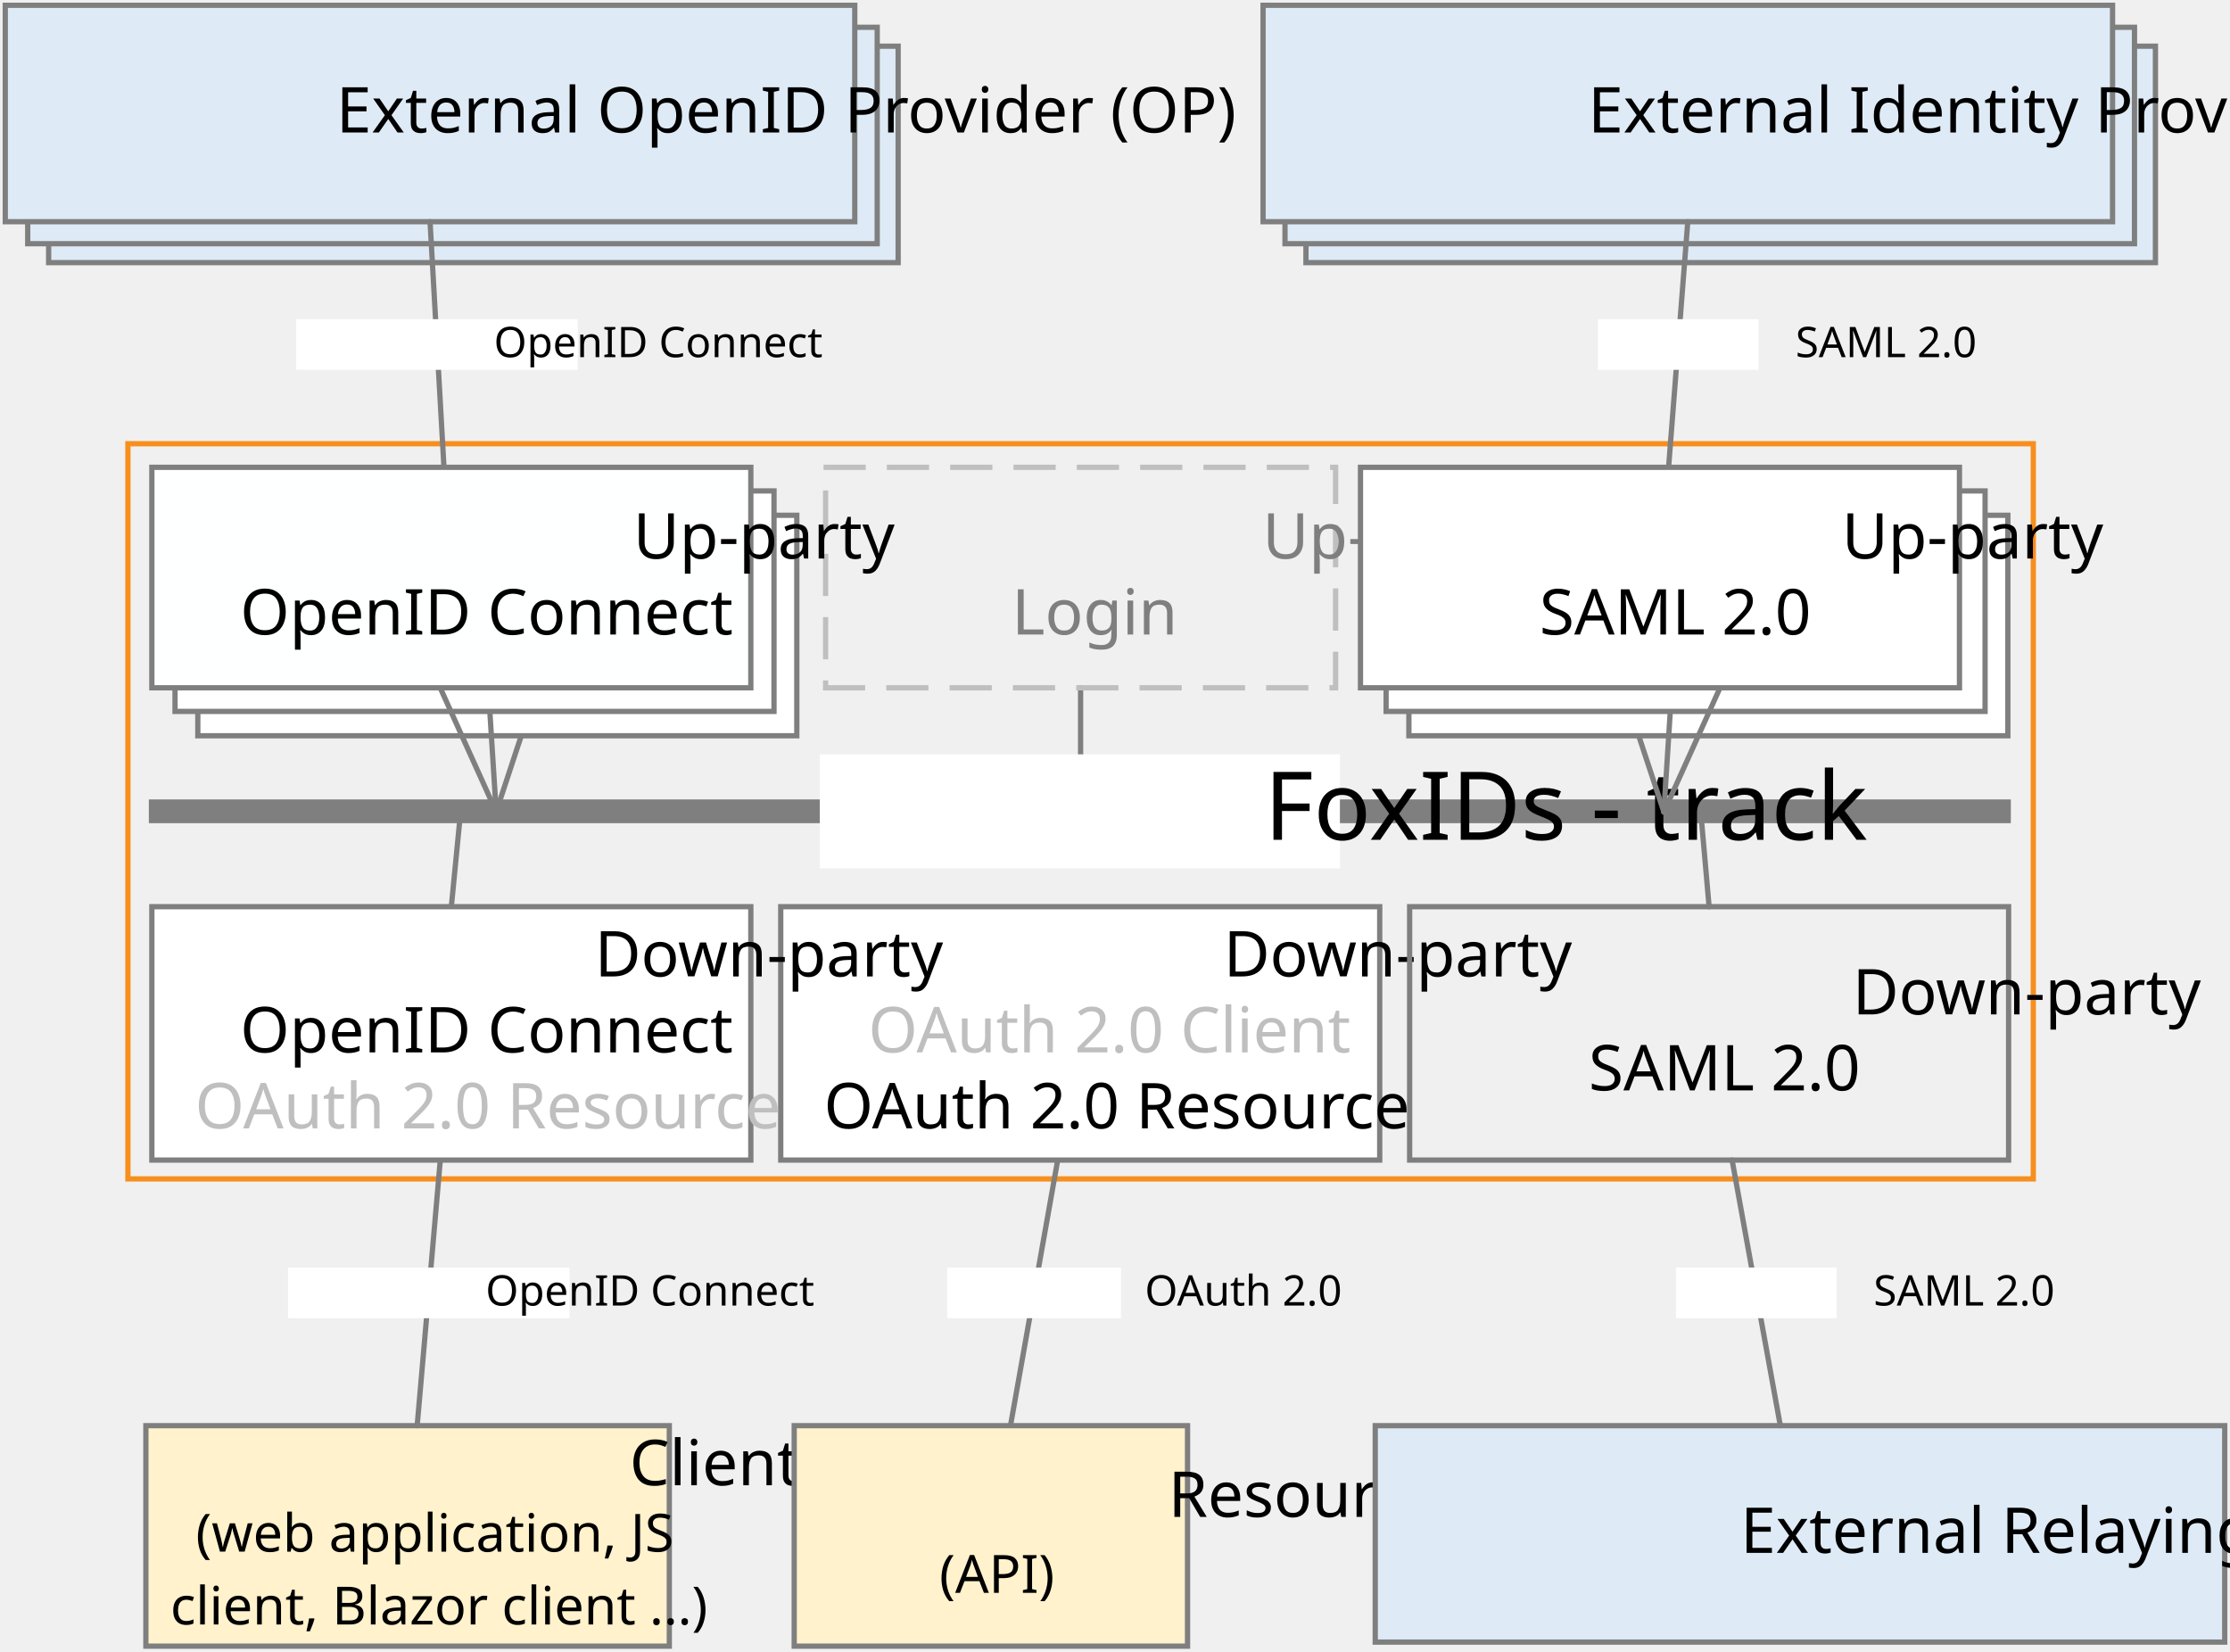
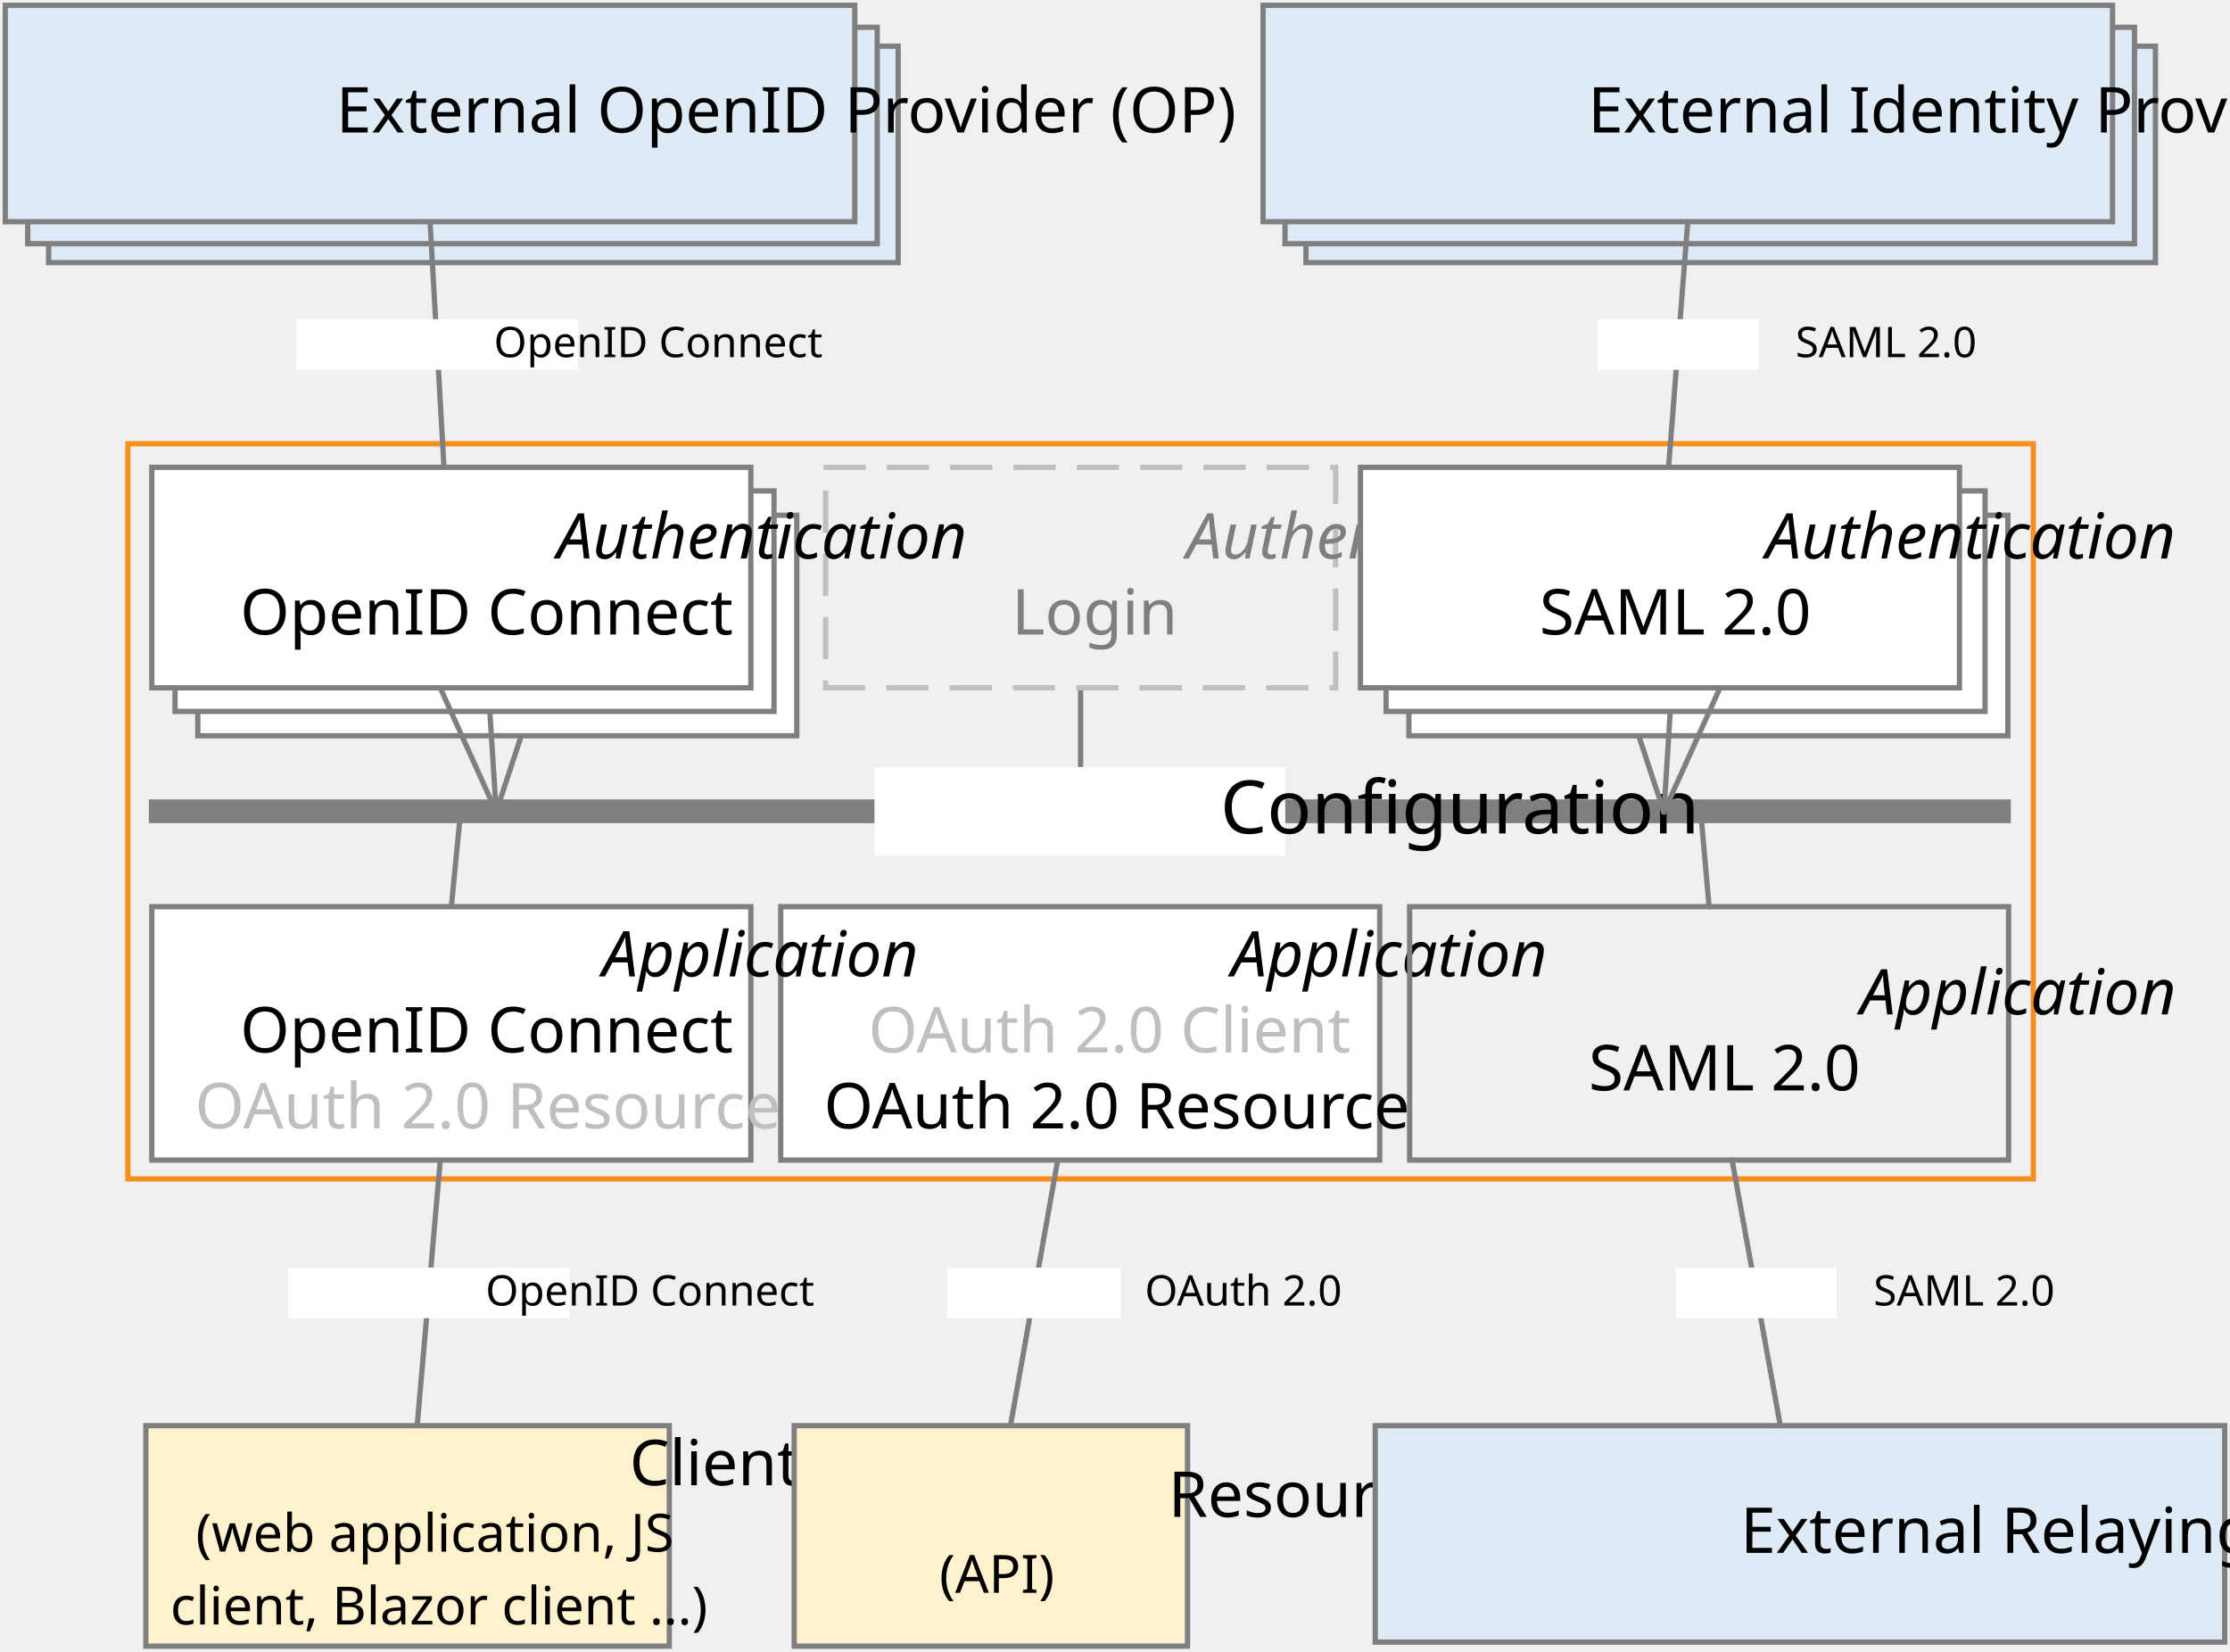
- <svg xmlns="http://www.w3.org/2000/svg" xmlns:ns1="http://schemas.microsoft.com/visio/2003/SVGExtensions/" width="5.87in" height="4.347in" viewBox="0 0 422.661 312.999" xml:space="preserve" color-interpolation-filters="sRGB" class="st19">
+ <svg xmlns="http://www.w3.org/2000/svg" xmlns:ns1="http://schemas.microsoft.com/visio/2003/SVGExtensions/" width="5.87in" height="4.347in" viewBox="0 0 422.661 312.999" xml:space="preserve" color-interpolation-filters="sRGB" class="st22">
  <ns1:documentProperties ns1:langID="1033" ns1:metric="true" ns1:viewMarkup="false" />
  <style type="text/css">
	
		.st1 {fill:#4672c4;stroke:#7f7f7f;stroke-width:0.25}
		.st2 {stroke:#7f7f7f;stroke-linecap:round;stroke-linejoin:round;stroke-width:1}
		.st3 {stroke:#7f7f7f;stroke-linecap:butt;stroke-width:4.5}
		.st4 {fill:#ffffff;stroke:none;stroke-linecap:butt;stroke-width:7.2}
- 		.st5 {fill:#000000;font-family:Calibri;font-size:1.5em}
+ 		.st5 {fill:#000000;font-family:Calibri;font-size:1.167em}
		.st6 {fill:#deebf6;stroke:#7f7f7f;stroke-width:1}
		.st7 {fill:none;stroke:#f78f1e;stroke-width:1}
		.st8 {fill:#fff2cc;stroke:#7f7f7f;stroke-width:1}
		.st9 {fill:#000000;font-family:Calibri;font-size:1em}
		.st10 {font-size:0.833em}
		.st11 {fill:#000000;font-family:Calibri;font-size:0.667em}
- 		.st12 {font-size:1em}
- 		.st13 {fill:#ffffff;stroke:#7f7f7f;stroke-width:1}
- 		.st14 {fill:#bfbfbf;font-size:1em}
- 		.st15 {fill:none;stroke:#bfbfbf;stroke-dasharray:7,5;stroke-width:1}
- 		.st16 {fill:#7f7f7f;font-family:Calibri;font-size:1em}
- 		.st17 {fill:#feffff;stroke:#7f7f7f;stroke-width:1}
- 		.st18 {fill:none;stroke:#7f7f7f;stroke-width:1}
- 		.st19 {fill:none;fill-rule:evenodd;font-size:12px;overflow:visible;stroke-linecap:square;stroke-miterlimit:3}
+ 		.st12 {fill:#ffffff;stroke:none;stroke-linecap:butt}
+ 		.st13 {font-size:1em}
+ 		.st14 {fill:#ffffff;stroke:#7f7f7f;stroke-width:1}
+ 		.st15 {fill:#000000;font-family:Calibri;font-size:1em;font-style:italic}
+ 		.st16 {fill:#bfbfbf;font-size:1em;font-style:normal}
+ 		.st17 {font-size:1em;font-style:normal}
+ 		.st18 {fill:none;stroke:#bfbfbf;stroke-dasharray:7,5;stroke-width:1}
+ 		.st19 {fill:#7f7f7f;font-family:Calibri;font-size:1em;font-style:italic}
+ 		.st20 {fill:#feffff;stroke:#7f7f7f;stroke-width:1}
+ 		.st21 {fill:none;stroke:#7f7f7f;stroke-width:1}
+ 		.st22 {fill:none;fill-rule:evenodd;font-size:12px;overflow:visible;stroke-linecap:square;stroke-miterlimit:3}
	
	</style>
  <g ns1:mID="0" ns1:index="1" ns1:groupContext="foregroundPage">
    <ns1:pageProperties ns1:drawingScale="0.0393701" ns1:pageScale="0.0393701" ns1:drawingUnits="24" ns1:shadowOffsetX="8.50394" ns1:shadowOffsetY="-8.50394" />
    <ns1:layer ns1:name="Connector" ns1:index="0" />
    <g id="shape67-1" ns1:mID="67" ns1:groupContext="shape" transform="translate(336.409,-157.825) scale(-1,1)">
      <ns1:userDefs>
        <ns1:ud ns1:nameU="visVersion" ns1:val="VT0(15):26" />
      </ns1:userDefs>
      <rect x="0" y="310.447" width="42.094" height="2.551" class="st1" />
    </g>
    <g id="shape55-3" ns1:mID="55" ns1:groupContext="shape" ns1:layerMember="0" transform="translate(211.898,-182.639)">
      <path d="M-7.09 313 L-7.09 336.41" class="st2" />
    </g>
    <g id="shape46-6" ns1:mID="46" ns1:groupContext="shape" transform="translate(73,-157.876)">
      <ns1:userDefs>
        <ns1:ud ns1:nameU="visVersion" ns1:val="VT0(15):26" />
      </ns1:userDefs>
      <rect x="0" y="310.447" width="42.094" height="2.551" class="st1" />
    </g>
    <g id="shape53-8" ns1:mID="53" ns1:groupContext="shape" ns1:layerMember="0" transform="translate(28.2126,-152.142)">
      <ns1:textBlock ns1:margins="rect(4,4,4,4)" ns1:tabSpace="42.5197" />
-       <ns1:textRect cx="176.457" cy="305.912" width="108.4" height="29.604" />
+       <ns1:textRect cx="176.457" cy="305.912" width="89.03" height="24.803" />
      <path d="M0 305.91 L352.91 305.91" class="st3" />
-       <rect ns1:rectContext="textBkgnd" x="127.168" y="295.112" width="98.578" height="21.6" class="st4" />
-       <text x="127.17" y="311.31" class="st5" ns1:langID="1033">
-         <ns1:paragraph ns1:horizAlign="1" />
-         <ns1:tabList />FoxIDs - track</text>
+       <rect ns1:rectContext="textBkgnd" x="137.526" y="297.512" width="77.861" height="16.8" class="st4" />
+       <text x="137.53" y="310.11" class="st5" ns1:langID="2057">
+         <ns1:paragraph ns1:horizAlign="1" />
+         <ns1:tabList />Configuration</text>
    </g>
    <g id="shape22-13" ns1:mID="22" ns1:groupContext="shape" transform="translate(9.22047,-263.224)">
      <ns1:userDefs>
        <ns1:ud ns1:nameU="visVersion" ns1:val="VT0(15):26" />
      </ns1:userDefs>
      <rect x="0" y="271.978" width="161.008" height="41.021" class="st6" />
    </g>
    <g id="shape1-15" ns1:mID="1" ns1:groupContext="shape" transform="translate(24.2441,-89.5608)">
      <ns1:userDefs>
        <ns1:ud ns1:nameU="visVersion" ns1:val="VT0(15):26" />
      </ns1:userDefs>
      <rect x="0" y="173.663" width="361.134" height="139.336" class="st7" />
    </g>
    <g id="shape4-17" ns1:mID="4" ns1:groupContext="shape" transform="translate(27.6457,-1)">
      <ns1:userDefs>
        <ns1:ud ns1:nameU="visVersion" ns1:val="VT0(15):26" />
      </ns1:userDefs>
      <ns1:textBlock ns1:margins="rect(4,4,4,4)" ns1:tabSpace="42.5197" />
      <ns1:textRect cx="49.606" cy="292.104" width="99.22" height="41.789" />
      <rect x="0" y="271.21" width="99.213" height="41.789" class="st8" />
      <text x="35.51" y="282.5" class="st9" ns1:langID="1033">
        <ns1:paragraph ns1:horizAlign="1" />
        <ns1:tabList />Client <ns1:newlineChar />
        <tspan x="9.46" dy="1.26em" class="st10">(web application, JS </tspan>
        <tspan x="4.65" dy="1.38em" class="st10">client, Blazor client ...)</tspan>
      </text>
    </g>
    <g id="shape5-22" ns1:mID="5" ns1:groupContext="shape" ns1:layerMember="0" transform="translate(88.3485,-93.126)">
      <ns1:textBlock ns1:margins="rect(4,4,4,4)" ns1:tabSpace="42.5197" />
      <ns1:textRect cx="-7.087" cy="338.167" width="63.18" height="17.604" />
      <path d="M-4.9 313 L-9.28 363.34" class="st2" />
      <rect ns1:rectContext="textBkgnd" x="-33.768" y="333.367" width="53.363" height="9.6" class="st4" />
      <text x="-33.77" y="340.57" class="st11" ns1:langID="1033">
        <ns1:paragraph ns1:horizAlign="1" />
        <ns1:tabList />OpenID Connect</text>
    </g>
    <g id="shape6-27" ns1:mID="6" ns1:groupContext="shape" ns1:layerMember="0" transform="translate(203.081,-93.126)">
      <ns1:textBlock ns1:margins="rect(4,4,4,4)" ns1:tabSpace="42.5197" />
      <ns1:textRect cx="-7.087" cy="338.167" width="42.77" height="17.604" />
      <path d="M-2.61 313 L-11.56 363.34" class="st2" />
      <rect ns1:rectContext="textBkgnd" x="-23.561" y="333.367" width="32.949" height="9.6" class="st4" />
      <text x="-23.56" y="340.57" class="st11" ns1:langID="1033">
        <ns1:paragraph ns1:horizAlign="1" />
        <ns1:tabList />OAuth 2.0</text>
    </g>
    <g id="shape7-32" ns1:mID="7" ns1:groupContext="shape" transform="translate(150.528,-1)">
      <ns1:userDefs>
        <ns1:ud ns1:nameU="visVersion" ns1:val="VT0(15):26" />
      </ns1:userDefs>
      <ns1:textBlock ns1:margins="rect(4,4,4,4)" ns1:tabSpace="42.5197" />
      <ns1:textRect cx="37.276" cy="292.104" width="74.56" height="41.789" />
      <rect x="0" y="271.21" width="74.551" height="41.789" class="st8" />
      <text x="14.75" y="288.5" class="st9" ns1:langID="1033">
        <ns1:paragraph ns1:horizAlign="1" />
        <ns1:tabList />Resource <ns1:newlineChar />
        <tspan x="27.51" dy="1.44em" class="st10">(API)</tspan>
      </text>
    </g>
    <g id="shape21-36" ns1:mID="21" ns1:groupContext="shape" transform="translate(5.25196,-266.808)">
      <ns1:userDefs>
        <ns1:ud ns1:nameU="visVersion" ns1:val="VT0(15):26" />
      </ns1:userDefs>
      <rect x="0" y="271.978" width="161.008" height="41.021" class="st6" />
    </g>
    <g id="shape19-38" ns1:mID="19" ns1:groupContext="shape" transform="translate(1,-270.978)">
      <ns1:userDefs>
        <ns1:ud ns1:nameU="visVersion" ns1:val="VT0(15):26" />
      </ns1:userDefs>
      <ns1:textBlock ns1:margins="rect(4,4,4,4)" ns1:tabSpace="42.5197" />
      <ns1:textRect cx="80.504" cy="292.488" width="161.01" height="41.021" />
      <rect x="0" y="271.978" width="161.008" height="41.021" class="st6" />
      <text x="6.57" y="296.09" class="st9" ns1:langID="1033">
        <ns1:paragraph ns1:horizAlign="1" />
        <ns1:tabList />External OpenID Provider (OP)</text>
    </g>
    <g id="shape23-41" ns1:mID="23" ns1:groupContext="shape" transform="translate(247.52,-263.224)">
      <ns1:userDefs>
        <ns1:ud ns1:nameU="visVersion" ns1:val="VT0(15):26" />
      </ns1:userDefs>
      <rect x="0" y="271.978" width="161.008" height="41.021" class="st6" />
    </g>
    <g id="shape24-43" ns1:mID="24" ns1:groupContext="shape" transform="translate(243.551,-266.808)">
      <ns1:userDefs>
        <ns1:ud ns1:nameU="visVersion" ns1:val="VT0(15):26" />
      </ns1:userDefs>
      <rect x="0" y="271.978" width="161.008" height="41.021" class="st6" />
    </g>
    <g id="shape17-45" ns1:mID="17" ns1:groupContext="shape" transform="translate(239.394,-270.978)">
      <ns1:userDefs>
        <ns1:ud ns1:nameU="visVersion" ns1:val="VT0(15):26" />
      </ns1:userDefs>
      <ns1:textBlock ns1:margins="rect(4,4,4,4)" ns1:tabSpace="42.5197" />
      <ns1:textRect cx="80.504" cy="292.488" width="161.01" height="41.021" />
      <rect x="0" y="271.978" width="161.008" height="41.021" class="st6" />
      <text x="5.43" y="296.09" class="st9" ns1:langID="1033">
        <ns1:paragraph ns1:horizAlign="1" />
        <ns1:tabList />External Identity Provider (IdP)</text>
    </g>
    <g id="shape18-48" ns1:mID="18" ns1:groupContext="shape" ns1:layerMember="0" transform="translate(325.163,-270.978)">
      <ns1:textBlock ns1:margins="rect(4,4,4,4)" ns1:tabSpace="42.5197" />
      <ns1:textRect cx="-7.087" cy="336.274" width="40.26" height="17.604" />
      <path d="M-5.27 313 L-8.91 359.55" class="st2" />
-       <rect ns1:rectContext="textBkgnd" x="-22.309" y="331.474" width="30.445" height="9.6" class="st4" />
+       <rect ns1:rectContext="textBkgnd" x="-22.309" y="331.474" width="30.445" height="9.6" class="st12" />
      <text x="-22.31" y="338.67" class="st11" ns1:langID="1033">
        <ns1:paragraph ns1:horizAlign="1" />
        <ns1:tabList />SAML 2.0</text>
    </g>
    <g id="shape20-53" ns1:mID="20" ns1:groupContext="shape" ns1:layerMember="0" transform="translate(75.7388,-270.978)">
      <ns1:textBlock ns1:margins="rect(4,4,4,4)" ns1:tabSpace="42.5197" />
      <ns1:textRect cx="7.087" cy="336.274" width="63.18" height="17.604" />
      <path d="M5.77 313 L8.41 359.55" class="st2" />
      <rect ns1:rectContext="textBkgnd" x="-19.595" y="331.474" width="53.363" height="9.6" class="st4" />
      <text x="-19.59" y="338.67" class="st11" ns1:langID="1033">
        <ns1:paragraph ns1:horizAlign="1" />
        <ns1:tabList />OpenID Connect</text>
    </g>
    <g id="shape25-58" ns1:mID="25" ns1:groupContext="shape" transform="translate(260.654,-1.76854)">
      <ns1:userDefs>
        <ns1:ud ns1:nameU="visVersion" ns1:val="VT0(15):26" />
      </ns1:userDefs>
      <ns1:textBlock ns1:margins="rect(4,4,4,4)" ns1:tabSpace="42.5197" />
      <ns1:textRect cx="80.504" cy="292.488" width="161.01" height="41.021" />
      <rect x="0" y="271.978" width="161.008" height="41.021" class="st6" />
      <text x="13.07" y="296.09" class="st9" ns1:langID="1033">
        <ns1:paragraph ns1:horizAlign="1" />
-         <ns1:tabList />External <tspan class="st12" ns1:langID="2057">Relaying Party (RP)</tspan>
+         <ns1:tabList />External <tspan class="st13" ns1:langID="2057">Relaying Party (RP)</tspan>
      </text>
    </g>
    <g id="shape28-62" ns1:mID="28" ns1:groupContext="shape" ns1:layerMember="0" transform="translate(339.952,-42.7891)">
      <ns1:textBlock ns1:margins="rect(4,4,4,4)" ns1:tabSpace="42.5197" />
      <ns1:textRect cx="-7.087" cy="287.83" width="40.26" height="17.604" />
      <path d="M-2.52 313 L-11.66 262.66" class="st2" />
-       <rect ns1:rectContext="textBkgnd" x="-22.309" y="283.03" width="30.445" height="9.6" class="st4" />
+       <rect ns1:rectContext="textBkgnd" x="-22.309" y="283.03" width="30.445" height="9.6" class="st12" />
      <text x="-22.31" y="290.23" class="st11" ns1:langID="1033">
        <ns1:paragraph ns1:horizAlign="1" />
        <ns1:tabList />SAML 2.0</text>
    </g>
    <g id="shape3-67" ns1:mID="3" ns1:groupContext="shape" transform="translate(147.976,-93.126)">
      <ns1:userDefs>
        <ns1:ud ns1:nameU="visVersion" ns1:val="VT0(15):26" />
      </ns1:userDefs>
      <ns1:textBlock ns1:margins="rect(4,4,4,4)" ns1:tabSpace="42.5197" />
      <ns1:textRect cx="56.764" cy="288.986" width="113.53" height="48.025" />
-       <rect x="0" y="264.973" width="113.528" height="48.025" class="st13" />
-       <text x="27.79" y="278.19" class="st9" ns1:langID="1033">
-         <ns1:paragraph ns1:horizAlign="1" />
-         <ns1:tabList />Down-party <ns1:newlineChar />
-         <tspan x="16.59" dy="1.2em" class="st14">OAuth 2.0 Client<ns1:newlineChar />
+       <rect x="0" y="264.973" width="113.528" height="48.025" class="st14" />
+       <text x="29.24" y="278.19" class="st15" ns1:langID="2057">
+         <ns1:paragraph ns1:horizAlign="1" />
+         <ns1:tabList />Application<ns1:newlineChar />
+         <tspan x="16.59" dy="1.2em" class="st16" ns1:langID="1033">OAuth 2.0 Client<ns1:newlineChar />
        </tspan>
-         <tspan x="8.17" dy="1.2em" class="st12">OAuth 2.0 Resource</tspan>
+         <tspan x="8.17" dy="1.2em" class="st17" ns1:langID="1033">OAuth 2.0 Resource</tspan>
      </text>
    </g>
    <g id="shape49-72" ns1:mID="49" ns1:groupContext="shape" ns1:layerMember="0" transform="translate(93.4449,-157.876)">
      <path d="M-6.27 313 L-7.9 329.72" class="st2" />
    </g>
    <g id="shape2-75" ns1:mID="2" ns1:groupContext="shape" transform="translate(28.7795,-93.126)">
      <ns1:userDefs>
        <ns1:ud ns1:nameU="visVersion" ns1:val="VT0(15):26" />
      </ns1:userDefs>
      <ns1:textBlock ns1:margins="rect(4,4,4,4)" ns1:tabSpace="42.5197" />
      <ns1:textRect cx="56.764" cy="288.986" width="113.53" height="48.025" />
-       <rect x="0" y="264.973" width="113.528" height="48.025" class="st13" />
-       <text x="27.79" y="278.19" class="st9" ns1:langID="1033">
-         <ns1:paragraph ns1:horizAlign="1" />
-         <ns1:tabList />Down-party <ns1:newlineChar />
-         <tspan x="16.74" dy="1.2em" class="st12">OpenID Connect<ns1:newlineChar />
+       <rect x="0" y="264.973" width="113.528" height="48.025" class="st14" />
+       <text x="29.24" y="278.19" class="st15" ns1:langID="2057">
+         <ns1:paragraph ns1:horizAlign="1" />
+         <ns1:tabList />Application<tspan class="st13" ns1:langID="1033"> </tspan>
+         <tspan x="16.74" dy="1.2em" class="st17" ns1:langID="1033">OpenID Connect<ns1:newlineChar />
        </tspan>
-         <tspan x="8.17" dy="1.2em" class="st14">OAuth 2.0 Resource</tspan>
-       </text>
-     </g>
-     <g id="shape29-80" ns1:mID="29" ns1:groupContext="shape" transform="translate(156.48,-182.639)">
+         <tspan x="8.17" dy="1.2em" class="st16" ns1:langID="1033">OAuth 2.0 Resource</tspan>
+       </text>
+     </g>
+     <g id="shape29-81" ns1:mID="29" ns1:groupContext="shape" transform="translate(156.48,-182.639)">
      <ns1:userDefs>
        <ns1:ud ns1:nameU="visVersion" ns1:val="VT0(15):26" />
      </ns1:userDefs>
      <ns1:textBlock ns1:margins="rect(4,4,4,4)" ns1:tabSpace="42.5197" />
      <ns1:textRect cx="48.331" cy="292.104" width="96.67" height="41.789" />
-       <path d="M0 313 L96.66 313 L96.66 271.21 L0 271.21 L0 313 Z" class="st15" />
-       <text x="26.65" y="288.5" class="st16" ns1:langID="1033">
-         <ns1:paragraph ns1:horizAlign="1" />
-         <ns1:tabList />Up-party <ns1:newlineChar />
-         <tspan x="35.29" dy="1.2em" class="st12">Login</tspan>
-       </text>
-     </g>
-     <g id="shape60-84" ns1:mID="60" ns1:groupContext="shape" ns1:layerMember="0" transform="translate(103.508,-173.548)">
+       <path d="M0 313 L96.66 313 L96.66 271.21 L0 271.21 L0 313 Z" class="st18" />
+       <text x="12.21" y="288.5" class="st19" ns1:langID="2057">
+         <ns1:paragraph ns1:horizAlign="1" />
+         <ns1:tabList />Authentication<tspan class="st13" ns1:langID="1033"> </tspan>
+         <tspan x="35.29" dy="1.2em" class="st17" ns1:langID="1033">Login</tspan>
+       </text>
+     </g>
+     <g id="shape60-86" ns1:mID="60" ns1:groupContext="shape" ns1:layerMember="0" transform="translate(103.508,-173.548)">
      <path d="M-4.71 313 L-9.46 327.4" class="st2" />
    </g>
-     <g id="shape14-87" ns1:mID="14" ns1:groupContext="shape" transform="translate(37.4923,-173.548)">
-       <ns1:userDefs>
-         <ns1:ud ns1:nameU="visVersion" ns1:val="VT0(15):26" />
-       </ns1:userDefs>
-       <rect x="0" y="271.21" width="113.528" height="41.789" class="st13" />
-     </g>
-     <g id="shape61-89" ns1:mID="61" ns1:groupContext="shape" ns1:layerMember="0" transform="translate(86.3583,-178.165)">
+     <g id="shape14-89" ns1:mID="14" ns1:groupContext="shape" transform="translate(37.4923,-173.548)">
+       <ns1:userDefs>
+         <ns1:ud ns1:nameU="visVersion" ns1:val="VT0(15):26" />
+       </ns1:userDefs>
+       <rect x="0" y="271.21" width="113.528" height="41.789" class="st14" />
+     </g>
+     <g id="shape61-91" ns1:mID="61" ns1:groupContext="shape" ns1:layerMember="0" transform="translate(86.3583,-178.165)">
      <path d="M6.48 313 L7.69 332.01" class="st2" />
    </g>
-     <g id="shape13-92" ns1:mID="13" ns1:groupContext="shape" transform="translate(33.1732,-178.165)">
-       <ns1:userDefs>
-         <ns1:ud ns1:nameU="visVersion" ns1:val="VT0(15):26" />
-       </ns1:userDefs>
-       <rect x="0" y="271.21" width="113.528" height="41.789" class="st13" />
-     </g>
-     <g id="shape37-94" ns1:mID="37" ns1:groupContext="shape" ns1:layerMember="0" transform="translate(81.6527,-182.639)">
+     <g id="shape13-94" ns1:mID="13" ns1:groupContext="shape" transform="translate(33.1732,-178.165)">
+       <ns1:userDefs>
+         <ns1:ud ns1:nameU="visVersion" ns1:val="VT0(15):26" />
+       </ns1:userDefs>
+       <rect x="0" y="271.21" width="113.528" height="41.789" class="st14" />
+     </g>
+     <g id="shape37-96" ns1:mID="37" ns1:groupContext="shape" ns1:layerMember="0" transform="translate(81.6527,-182.639)">
      <path d="M1.78 313 L12.39 336.49" class="st2" />
    </g>
-     <g id="shape10-97" ns1:mID="10" ns1:groupContext="shape" transform="translate(28.7794,-182.639)">
+     <g id="shape10-99" ns1:mID="10" ns1:groupContext="shape" transform="translate(28.7794,-182.639)">
      <ns1:userDefs>
        <ns1:ud ns1:nameU="visVersion" ns1:val="VT0(15):26" />
      </ns1:userDefs>
      <ns1:textBlock ns1:margins="rect(4,4,4,4)" ns1:tabSpace="42.5197" />
      <ns1:textRect cx="56.764" cy="292.104" width="113.53" height="41.789" />
-       <rect x="0" y="271.21" width="113.528" height="41.789" class="st17" />
-       <text x="35.08" y="288.5" class="st9" ns1:langID="1033">
-         <ns1:paragraph ns1:horizAlign="1" />
-         <ns1:tabList />Up-party <ns1:newlineChar />
-         <tspan x="16.74" dy="1.2em" class="st12">OpenID Connect</tspan>
-       </text>
-     </g>
-     <g id="shape68-101" ns1:mID="68" ns1:groupContext="shape" ns1:layerMember="0" transform="translate(316.114,-157.825)">
+       <rect x="0" y="271.21" width="113.528" height="41.789" class="st20" />
+       <text x="20.64" y="288.5" class="st15" ns1:langID="2057">
+         <ns1:paragraph ns1:horizAlign="1" />
+         <ns1:tabList />Authentication<tspan class="st13" ns1:langID="1033"> </tspan>
+         <tspan x="16.74" dy="1.2em" class="st17" ns1:langID="1033">OpenID Connect</tspan>
+       </text>
+     </g>
+     <g id="shape68-104" ns1:mID="68" ns1:groupContext="shape" ns1:layerMember="0" transform="translate(316.114,-157.825)">
      <path d="M6.35 313 L7.82 329.67" class="st2" />
    </g>
-     <g id="shape69-104" ns1:mID="69" ns1:groupContext="shape" ns1:layerMember="0" transform="translate(305.902,-173.497)">
+     <g id="shape69-107" ns1:mID="69" ns1:groupContext="shape" ns1:layerMember="0" transform="translate(305.902,-173.497)">
      <path d="M4.71 313 L9.46 327.4" class="st2" />
    </g>
-     <g id="shape9-107" ns1:mID="9" ns1:groupContext="shape" transform="translate(267.173,-93.126)">
+     <g id="shape9-110" ns1:mID="9" ns1:groupContext="shape" transform="translate(267.173,-93.126)">
      <ns1:userDefs>
        <ns1:ud ns1:nameU="visVersion" ns1:val="VT0(15):26" />
      </ns1:userDefs>
      <ns1:textBlock ns1:margins="rect(4,4,4,4)" ns1:tabSpace="42.5197" />
      <ns1:textRect cx="56.764" cy="288.986" width="113.53" height="48.025" />
-       <rect x="0" y="264.973" width="113.528" height="48.025" class="st18" />
-       <text x="27.79" y="285.39" class="st9" ns1:langID="1033">
-         <ns1:paragraph ns1:horizAlign="1" />
-         <ns1:tabList />Down-party <ns1:newlineChar />
-         <tspan x="33.93" dy="1.2em" class="st12">SAML 2.0</tspan>
-       </text>
-     </g>
-     <g id="shape15-111" ns1:mID="15" ns1:groupContext="shape" transform="translate(267.031,-173.548)">
-       <ns1:userDefs>
-         <ns1:ud ns1:nameU="visVersion" ns1:val="VT0(15):26" />
-       </ns1:userDefs>
-       <rect x="0" y="271.21" width="113.528" height="41.789" class="st13" />
-     </g>
-     <g id="shape70-113" ns1:mID="70" ns1:groupContext="shape" ns1:layerMember="0" transform="translate(323.051,-178.115)">
+       <rect x="0" y="264.973" width="113.528" height="48.025" class="st21" />
+       <text x="29.24" y="285.39" class="st15" ns1:langID="2057">
+         <ns1:paragraph ns1:horizAlign="1" />
+         <ns1:tabList />Application<ns1:newlineChar />
+         <tspan x="33.93" dy="1.2em" class="st17" ns1:langID="1033">SAML 2.0</tspan>
+       </text>
+     </g>
+     <g id="shape15-114" ns1:mID="15" ns1:groupContext="shape" transform="translate(267.031,-173.548)">
+       <ns1:userDefs>
+         <ns1:ud ns1:nameU="visVersion" ns1:val="VT0(15):26" />
+       </ns1:userDefs>
+       <rect x="0" y="271.21" width="113.528" height="41.789" class="st14" />
+     </g>
+     <g id="shape70-116" ns1:mID="70" ns1:groupContext="shape" ns1:layerMember="0" transform="translate(323.051,-178.115)">
      <path d="M-6.48 313 L-7.69 332.01" class="st2" />
    </g>
-     <g id="shape16-116" ns1:mID="16" ns1:groupContext="shape" transform="translate(262.712,-178.165)">
-       <ns1:userDefs>
-         <ns1:ud ns1:nameU="visVersion" ns1:val="VT0(15):26" />
-       </ns1:userDefs>
-       <rect x="0" y="271.21" width="113.528" height="41.789" class="st13" />
-     </g>
-     <g id="shape71-118" ns1:mID="71" ns1:groupContext="shape" ns1:layerMember="0" transform="translate(327.757,-182.588)">
+     <g id="shape16-119" ns1:mID="16" ns1:groupContext="shape" transform="translate(262.712,-178.165)">
+       <ns1:userDefs>
+         <ns1:ud ns1:nameU="visVersion" ns1:val="VT0(15):26" />
+       </ns1:userDefs>
+       <rect x="0" y="271.21" width="113.528" height="41.789" class="st14" />
+     </g>
+     <g id="shape71-121" ns1:mID="71" ns1:groupContext="shape" ns1:layerMember="0" transform="translate(327.757,-182.588)">
      <path d="M-1.78 313 L-12.39 336.49" class="st2" />
    </g>
-     <g id="shape12-121" ns1:mID="12" ns1:groupContext="shape" transform="translate(257.856,-182.639)">
+     <g id="shape12-124" ns1:mID="12" ns1:groupContext="shape" transform="translate(257.856,-182.639)">
      <ns1:userDefs>
        <ns1:ud ns1:nameU="visVersion" ns1:val="VT0(15):26" />
      </ns1:userDefs>
      <ns1:textBlock ns1:margins="rect(4,4,4,4)" ns1:tabSpace="42.5197" />
      <ns1:textRect cx="56.764" cy="292.104" width="113.53" height="41.789" />
-       <rect x="0" y="271.21" width="113.528" height="41.789" class="st13" />
-       <text x="35.08" y="288.5" class="st9" ns1:langID="1033">
-         <ns1:paragraph ns1:horizAlign="1" />
-         <ns1:tabList />Up-party <ns1:newlineChar />
-         <tspan x="33.93" dy="1.2em" class="st12">SAML 2.0</tspan>
+       <rect x="0" y="271.21" width="113.528" height="41.789" class="st14" />
+       <text x="20.64" y="288.5" class="st15" ns1:langID="2057">
+         <ns1:paragraph ns1:horizAlign="1" />
+         <ns1:tabList />Authentication<tspan class="st13" ns1:langID="1033"> </tspan>
+         <tspan x="33.93" dy="1.2em" class="st17" ns1:langID="1033">SAML 2.0</tspan>
      </text>
    </g>
  </g>
</svg>
